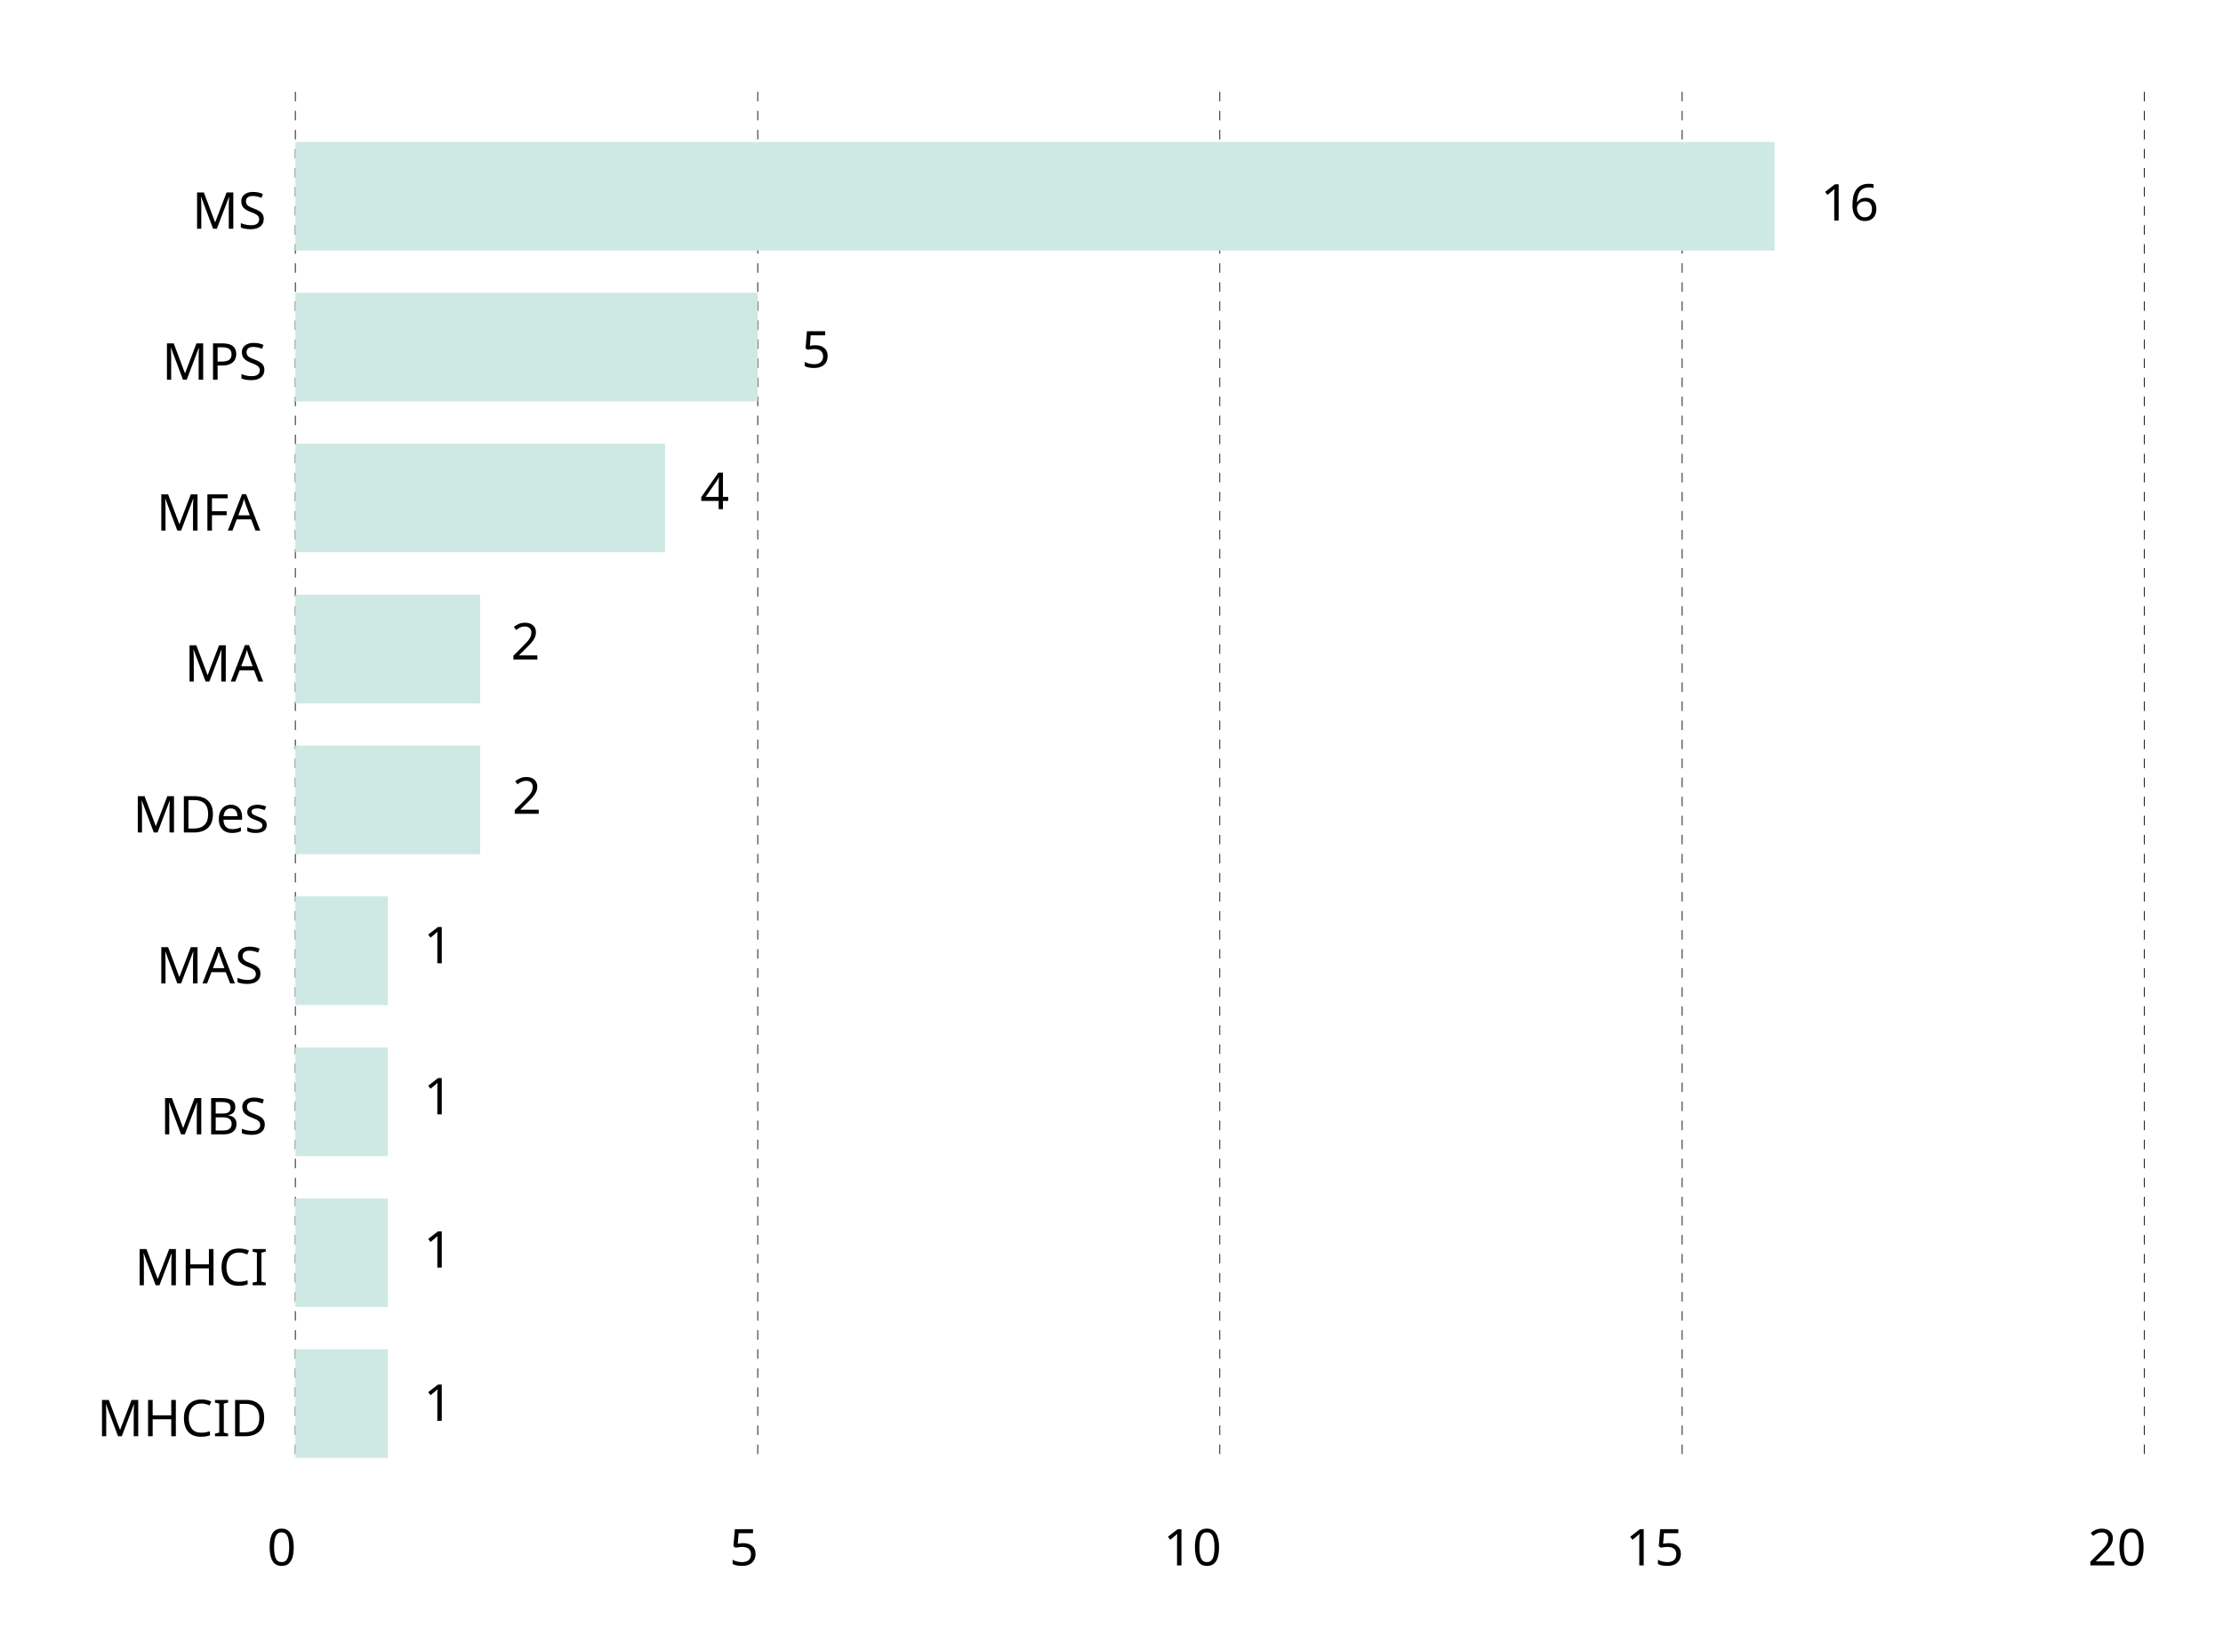
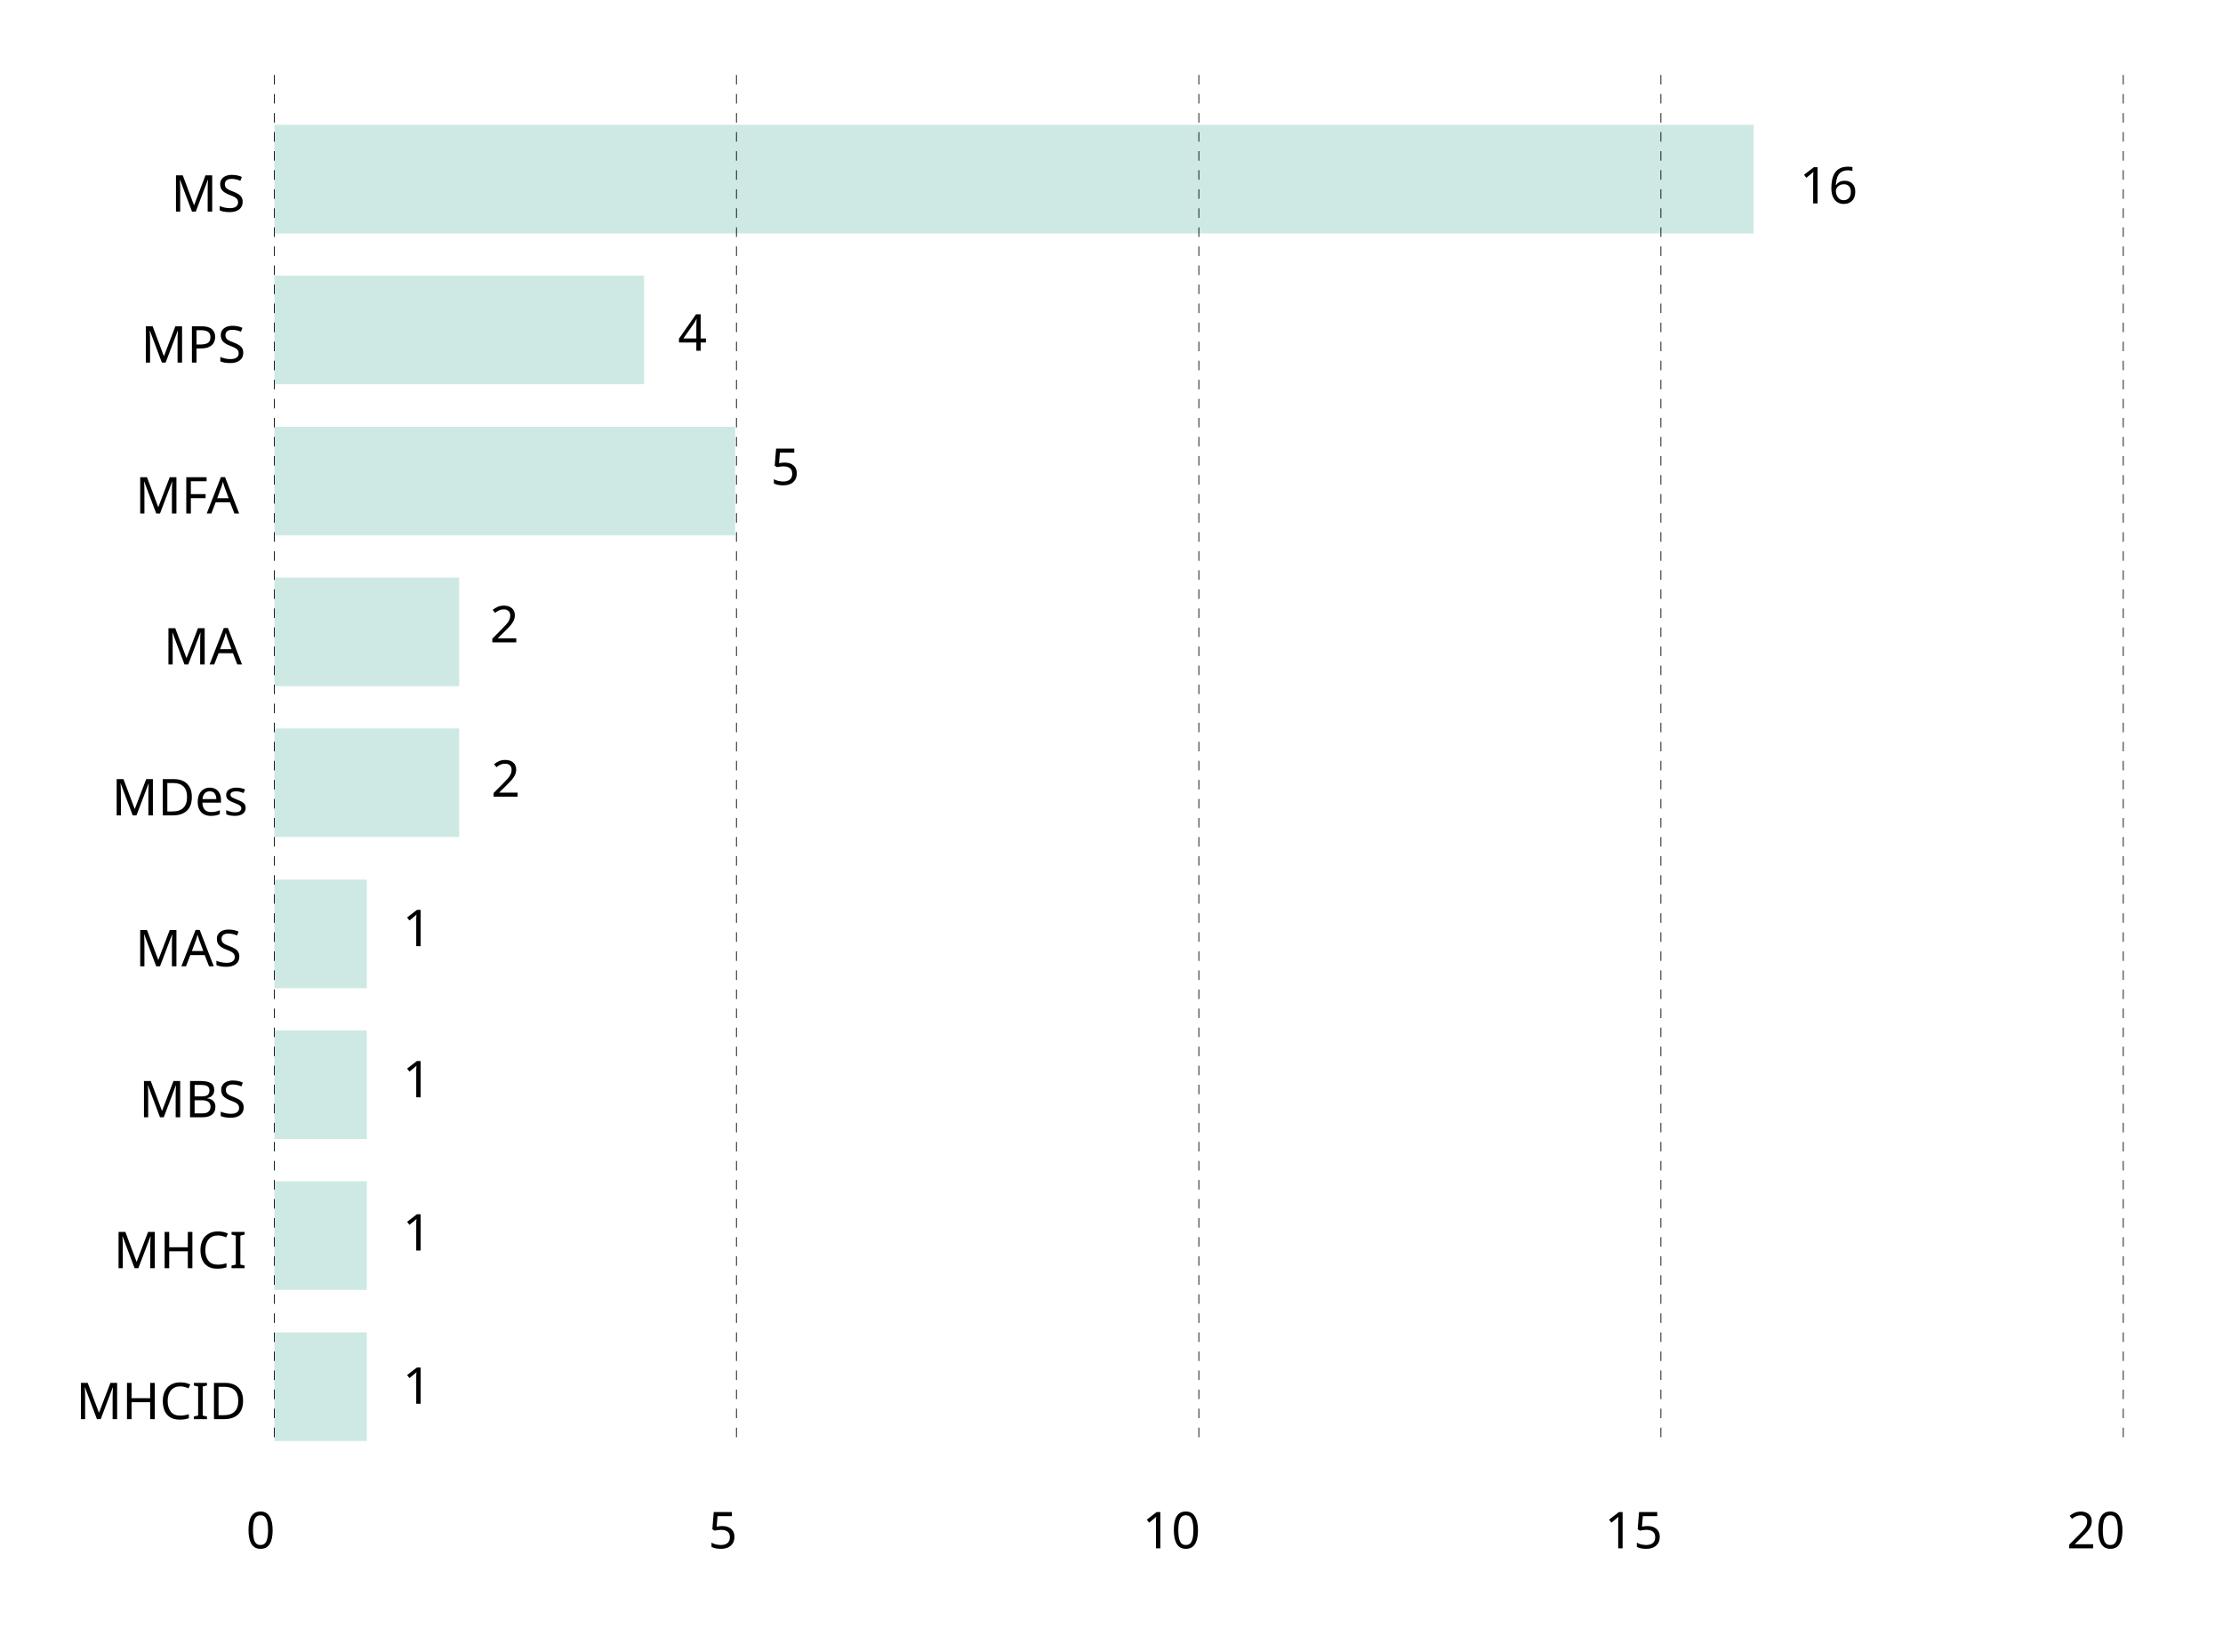
<svg xmlns="http://www.w3.org/2000/svg" version="1.1" id="Layer_1" x="0px" y="0px" viewBox="0 0 700 520" style="enable-background:new 0 0 700 520;" xml:space="preserve">
  <style type="text/css">
- 	.st0{font-family:'Avenir-Roman';}
- 	.st1{font-size:16px;}
- 	.st2{fill:none;stroke:#000000;stroke-width:0.25;stroke-miterlimit:10;stroke-dasharray:3,3,3,3;}
+ 	.st0{fill:none;}
+ 	.st1{font-family:'Avenir-Roman';}
+ 	.st2{font-size:16px;}
	.st3{fill:#CEE9E4;}
- 	.st4{fill:none;}
+ 	.st4{fill:none;stroke:#000000;stroke-width:0.25;stroke-miterlimit:10;stroke-dasharray:3,3,3,3;}
</style>
+   <line class="st0" x1="93" y1="632.8" x2="675.2" y2="632.8" />
  <g>
-     <text transform="matrix(1 0 0 1 84.1198 492.976)" class="st0 st1">0</text>
-     <text transform="matrix(1 0 0 1 229.6783 492.976)" class="st0 st1">5</text>
-     <text transform="matrix(1 0 0 1 366.3409 492.976)" class="st0 st1">10</text>
-     <text transform="matrix(1 0 0 1 511.899 492.976)" class="st0 st1">15</text>
-     <text transform="matrix(1 0 0 1 657.4576 492.976)" class="st0 st1">20</text>
+     <text transform="matrix(1 0 0 1 77.4753 487.5935)" class="st1 st2">0</text>
+     <text transform="matrix(1 0 0 1 223.0339 487.5935)" class="st1 st2">5</text>
+     <text transform="matrix(1 0 0 1 359.6965 487.5935)" class="st1 st2">10</text>
+     <text transform="matrix(1 0 0 1 505.2546 487.5935)" class="st1 st2">15</text>
+     <text transform="matrix(1 0 0 1 650.8132 487.5935)" class="st1 st2">20</text>
  </g>
-   <line x1="93" y1="632.8" x2="675.2" y2="632.8" />
  <g>
-     <g>
-       <line class="st2" x1="93" y1="457.9" x2="93" y2="28.4" />
-       <line class="st2" x1="238.6" y1="457.9" x2="238.6" y2="28.4" />
-       <line class="st2" x1="384.1" y1="457.9" x2="384.1" y2="28.4" />
-       <line class="st2" x1="529.7" y1="457.9" x2="529.7" y2="28.4" />
-       <line class="st2" x1="675.2" y1="457.9" x2="675.2" y2="28.4" />
-     </g>
-     <g>
- 	</g>
+     <rect x="86.4" y="39.3" class="st3" width="465.8" height="34.2" />
+     <rect x="86.4" y="86.8" class="st3" width="116.4" height="34.2" />
+     <rect x="86.4" y="134.4" class="st3" width="145.1" height="34.2" />
+     <rect x="86.4" y="181.9" class="st3" width="58.2" height="34.2" />
+     <rect x="86.4" y="229.4" class="st3" width="58.2" height="34.2" />
+     <rect x="86.4" y="277" class="st3" width="29.1" height="34.2" />
+     <rect x="86.4" y="324.5" class="st3" width="29.1" height="34.2" />
+     <rect x="86.4" y="372" class="st3" width="29.1" height="34.2" />
+     <rect x="86.4" y="419.6" class="st3" width="29.1" height="34.2" />
  </g>
  <g>
    <g>
-       <g>
-         <rect x="93" y="44.7" class="st3" width="465.8" height="34.2" />
-         <rect x="93" y="92.2" class="st3" width="145.6" height="34.2" />
-         <rect x="93" y="139.7" class="st3" width="116.4" height="34.2" />
-         <rect x="93" y="187.3" class="st3" width="58.2" height="34.2" />
-         <rect x="93" y="234.8" class="st3" width="58.2" height="34.2" />
-         <rect x="93" y="282.3" class="st3" width="29.1" height="34.2" />
-         <rect x="93" y="329.9" class="st3" width="29.1" height="34.2" />
-         <rect x="93" y="377.4" class="st3" width="29.1" height="34.2" />
-         <rect x="93" y="424.9" class="st3" width="29.1" height="34.2" />
-       </g>
+       <text transform="matrix(1 0 0 1 23.9304 446.9079)" class="st1 st2">MHCID</text>
+       <text transform="matrix(1 0 0 1 35.7858 399.3747)" class="st1 st2">MHCI</text>
+       <text transform="matrix(1 0 0 1 43.7858 351.8425)" class="st1 st2">MBS</text>
+       <text transform="matrix(1 0 0 1 42.6017 304.3093)" class="st1 st2">MAS</text>
+       <text transform="matrix(1 0 0 1 35.194 256.7771)" class="st1 st2">MDes</text>
+       <text transform="matrix(1 0 0 1 51.4977 209.2439)" class="st1 st2">MA</text>
+       <text transform="matrix(1 0 0 1 42.6017 161.7107)" class="st1 st2">MFA</text>
+       <text transform="matrix(1 0 0 1 44.3776 114.1784)" class="st1 st2">MPS</text>
+       <text transform="matrix(1 0 0 1 53.8659 66.6452)" class="st1 st2">MS</text>
    </g>
  </g>
  <g>
+     <rect x="566.6" y="52" class="st0" width="32.4" height="25.1" />
+     <text transform="matrix(1 0 0 1 566.6466 64.0719)" class="st1 st2">16</text>
+   </g>
+   <g>
+     <rect x="242.7" y="140.6" class="st0" width="32.4" height="25.1" />
+     <text transform="matrix(1 0 0 1 242.6706 152.6871)" class="st1 st2">5</text>
+   </g>
+   <g>
+     <rect x="213.5" y="98.4" class="st0" width="32.4" height="25.1" />
+     <text transform="matrix(1 0 0 1 213.4595 110.4511)" class="st1 st2">4</text>
+   </g>
+   <g>
+     <rect x="154.3" y="190.2" class="st0" width="32.4" height="25.1" />
+     <text transform="matrix(1 0 0 1 154.2572 202.2961)" class="st1 st2">2</text>
+   </g>
+   <g>
+     <rect x="154.7" y="238.8" class="st0" width="32.4" height="25.1" />
+     <text transform="matrix(1 0 0 1 154.6792 250.8926)" class="st1 st2">2</text>
+   </g>
+   <g>
+     <rect x="126.8" y="285.9" class="st0" width="32.4" height="25.1" />
+     <text transform="matrix(1 0 0 1 126.7694 297.9639)" class="st1 st2">1</text>
+   </g>
+   <g>
+     <rect x="126.8" y="333.5" class="st0" width="32.4" height="25.1" />
+     <text transform="matrix(1 0 0 1 126.7694 345.5497)" class="st1 st2">1</text>
+   </g>
+   <g>
+     <rect x="126.8" y="381.7" class="st0" width="32.4" height="25.1" />
+     <text transform="matrix(1 0 0 1 126.7694 393.8058)" class="st1 st2">1</text>
+   </g>
+   <g>
+     <rect x="126.8" y="430" class="st0" width="32.4" height="25.1" />
+     <text transform="matrix(1 0 0 1 126.7694 442.0618)" class="st1 st2">1</text>
+   </g>
+   <g>
    <g>
-       <text transform="matrix(1 0 0 1 30.5748 452.2905)" class="st0 st1">MHCID</text>
-       <text transform="matrix(1 0 0 1 42.4303 404.7573)" class="st0 st1">MHCI</text>
-       <text transform="matrix(1 0 0 1 50.4303 357.2251)" class="st0 st1">MBS</text>
-       <text transform="matrix(1 0 0 1 49.2462 309.6919)" class="st0 st1">MAS</text>
-       <text transform="matrix(1 0 0 1 41.8385 262.1596)" class="st0 st1">MDes</text>
-       <text transform="matrix(1 0 0 1 58.1422 214.6264)" class="st0 st1">MA</text>
-       <text transform="matrix(1 0 0 1 49.2462 167.0932)" class="st0 st1">MFA</text>
-       <text transform="matrix(1 0 0 1 51.0221 119.561)" class="st0 st1">MPS</text>
-       <text transform="matrix(1 0 0 1 60.5104 72.0278)" class="st0 st1">MS</text>
+       <line class="st4" x1="86.4" y1="452.6" x2="86.4" y2="23" />
+       <line class="st4" x1="231.9" y1="452.6" x2="231.9" y2="23" />
+       <line class="st4" x1="377.5" y1="452.6" x2="377.5" y2="23" />
+       <line class="st4" x1="523" y1="452.6" x2="523" y2="23" />
+       <line class="st4" x1="668.6" y1="452.6" x2="668.6" y2="23" />
    </g>
  </g>
-   <g>
-     <rect x="573.3" y="57.4" class="st4" width="32.4" height="25.1" />
-     <text transform="matrix(1 0 0 1 573.2911 69.4544)" class="st0 st1">16</text>
-   </g>
-   <g>
-     <rect x="252.4" y="103.6" class="st4" width="32.4" height="25.1" />
-     <text transform="matrix(1 0 0 1 252.3828 115.7355)" class="st0 st1">5</text>
-   </g>
-   <g>
-     <rect x="220.5" y="148.2" class="st4" width="32.4" height="25.1" />
-     <text transform="matrix(1 0 0 1 220.4796 160.3382)" class="st0 st1">4</text>
-   </g>
-   <g>
-     <rect x="160.9" y="195.6" class="st4" width="32.4" height="25.1" />
-     <text transform="matrix(1 0 0 1 160.9017 207.6786)" class="st0 st1">2</text>
-   </g>
-   <g>
-     <rect x="161.3" y="244.2" class="st4" width="32.4" height="25.1" />
-     <text transform="matrix(1 0 0 1 161.3237 256.2751)" class="st0 st1">2</text>
-   </g>
-   <g>
-     <rect x="133.4" y="291.3" class="st4" width="32.4" height="25.1" />
-     <text transform="matrix(1 0 0 1 133.4139 303.3465)" class="st0 st1">1</text>
-   </g>
-   <g>
-     <rect x="133.4" y="338.8" class="st4" width="32.4" height="25.1" />
-     <text transform="matrix(1 0 0 1 133.4139 350.9323)" class="st0 st1">1</text>
-   </g>
-   <g>
-     <rect x="133.4" y="387.1" class="st4" width="32.4" height="25.1" />
-     <text transform="matrix(1 0 0 1 133.4139 399.1884)" class="st0 st1">1</text>
-   </g>
-   <g>
-     <rect x="133.4" y="435.3" class="st4" width="32.4" height="25.1" />
-     <text transform="matrix(1 0 0 1 133.4139 447.4444)" class="st0 st1">1</text>
-   </g>
</svg>
